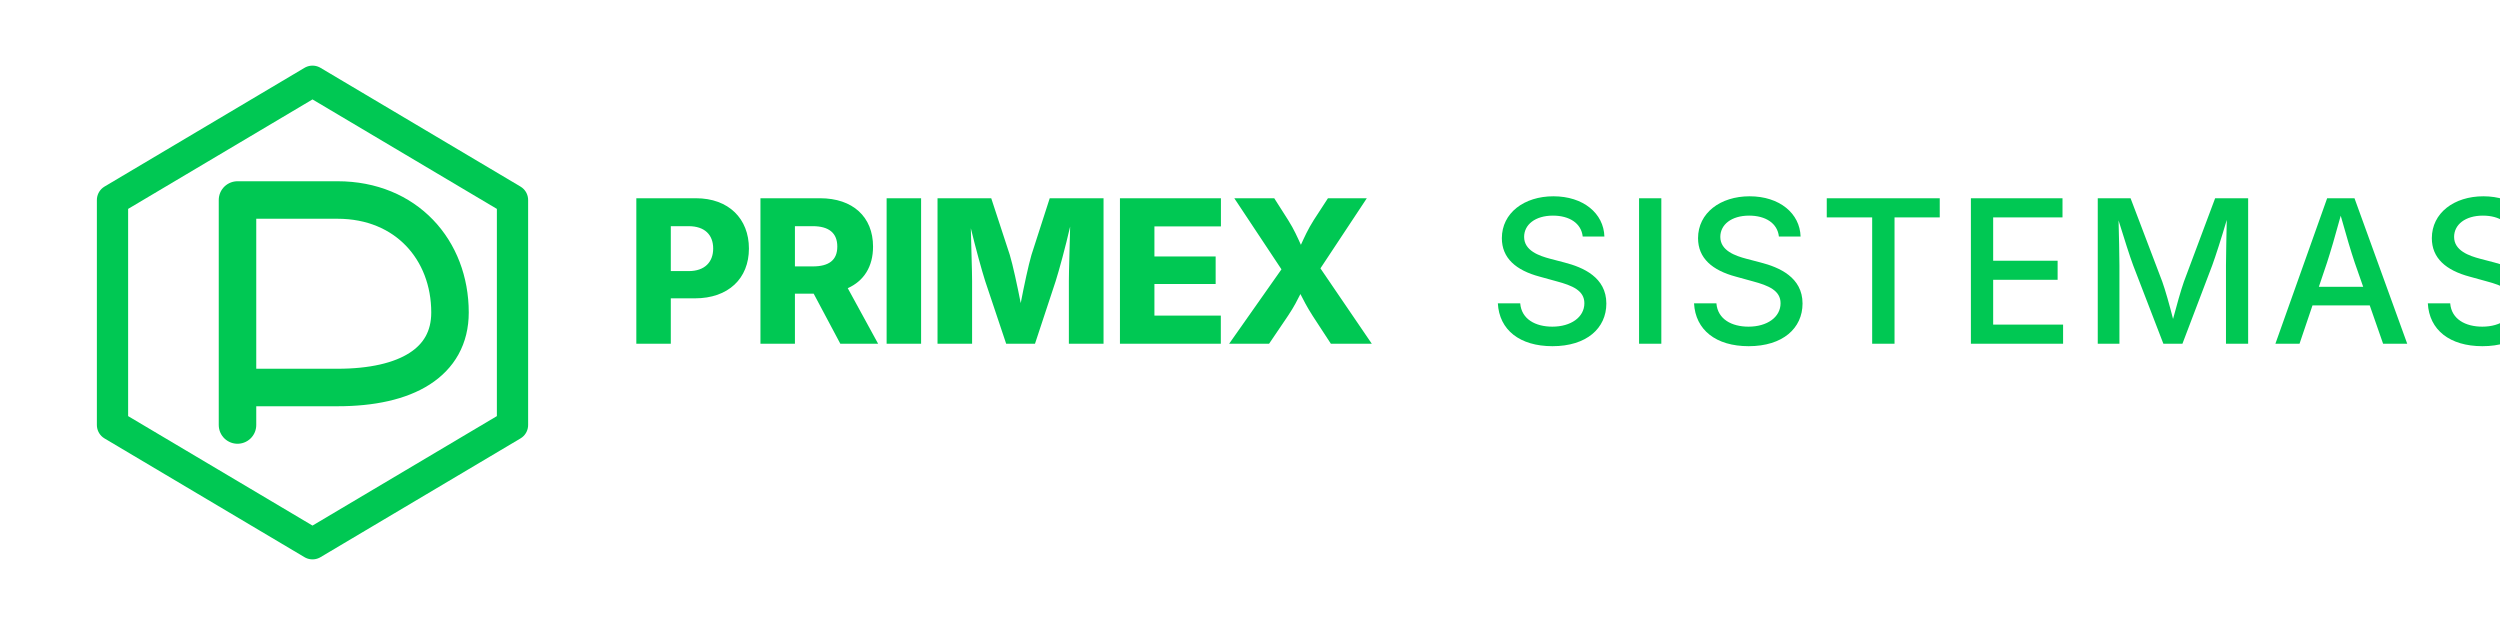
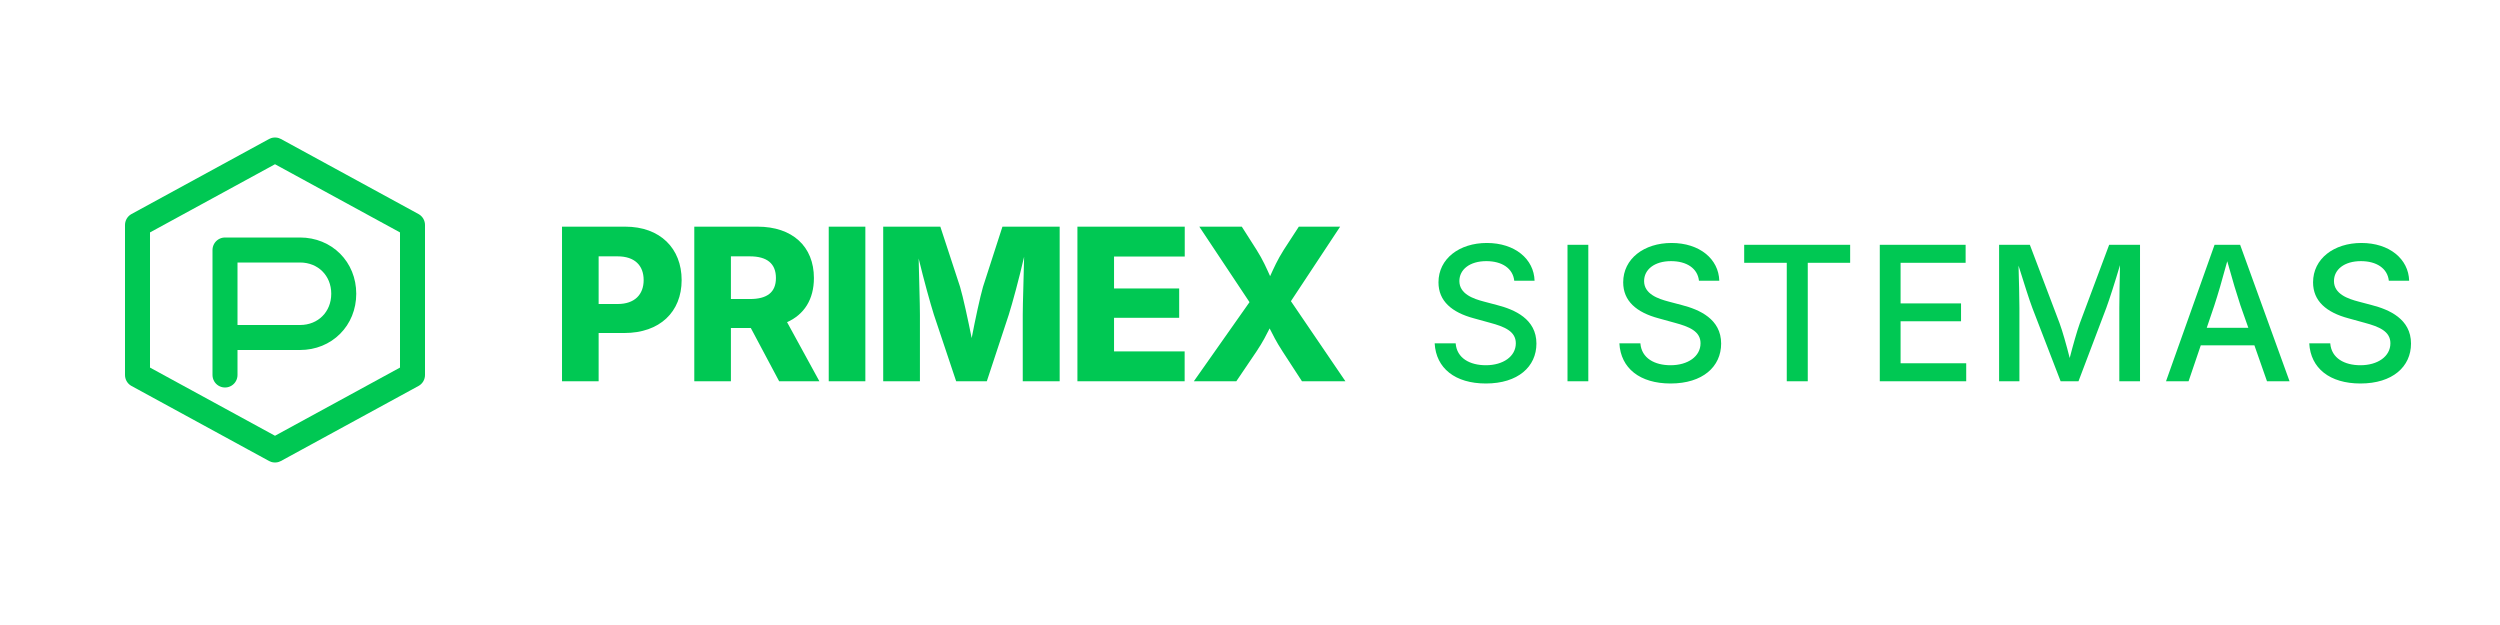
<svg xmlns="http://www.w3.org/2000/svg" viewBox="0 0 400 100">
-   <g transform="translate(10, 10)">
-     <polygon points="40,3 72,22 72,58 40,77 8,58 8,22" fill="none" stroke="#00C853" stroke-width="5" stroke-linejoin="round" />
-     <path d="M 28,22 L 28,58 M 28,22 L 44,22 C 55,22 62,30 62,40 C 62,48 55,52 44,52 L 28,52" fill="none" stroke="#00C853" stroke-width="6" stroke-linecap="round" stroke-linejoin="round" />
+   <g transform="translate(12,18)">
+     <path d="M32 6 L54 18 L54 42 L32 54 L10 42 L10 18 Z" fill="none" stroke="#00C853" stroke-width="4" stroke-linejoin="round" />
+     <path d="M24 22 L24 42 M24 22 L36 22 C40 22 43 25 43 29 C43 33 40 36 36 36 L24 36" fill="none" stroke="#00C853" stroke-width="4" stroke-linecap="round" stroke-linejoin="round" />
  </g>
-   <text x="100" y="55" font-family="Inter, Helvetica, Arial, sans-serif" font-size="32" font-weight="800" fill="#00C853" letter-spacing="-1">PRIMEX</text>
-   <text x="238" y="55" font-family="Inter, Helvetica, Arial, sans-serif" font-size="32" font-weight="500" fill="#00C853" letter-spacing="1">SISTEMAS</text>
+   <text x="88" y="61" font-family="Inter, Helvetica, Arial, sans-serif" font-size="34" font-weight="800" fill="#00C853" letter-spacing="-1">PRIMEX</text>
+   <text x="228" y="61" font-family="Inter, Helvetica, Arial, sans-serif" font-size="30" font-weight="500" fill="#00C853" letter-spacing="1">SISTEMAS</text>
</svg>
